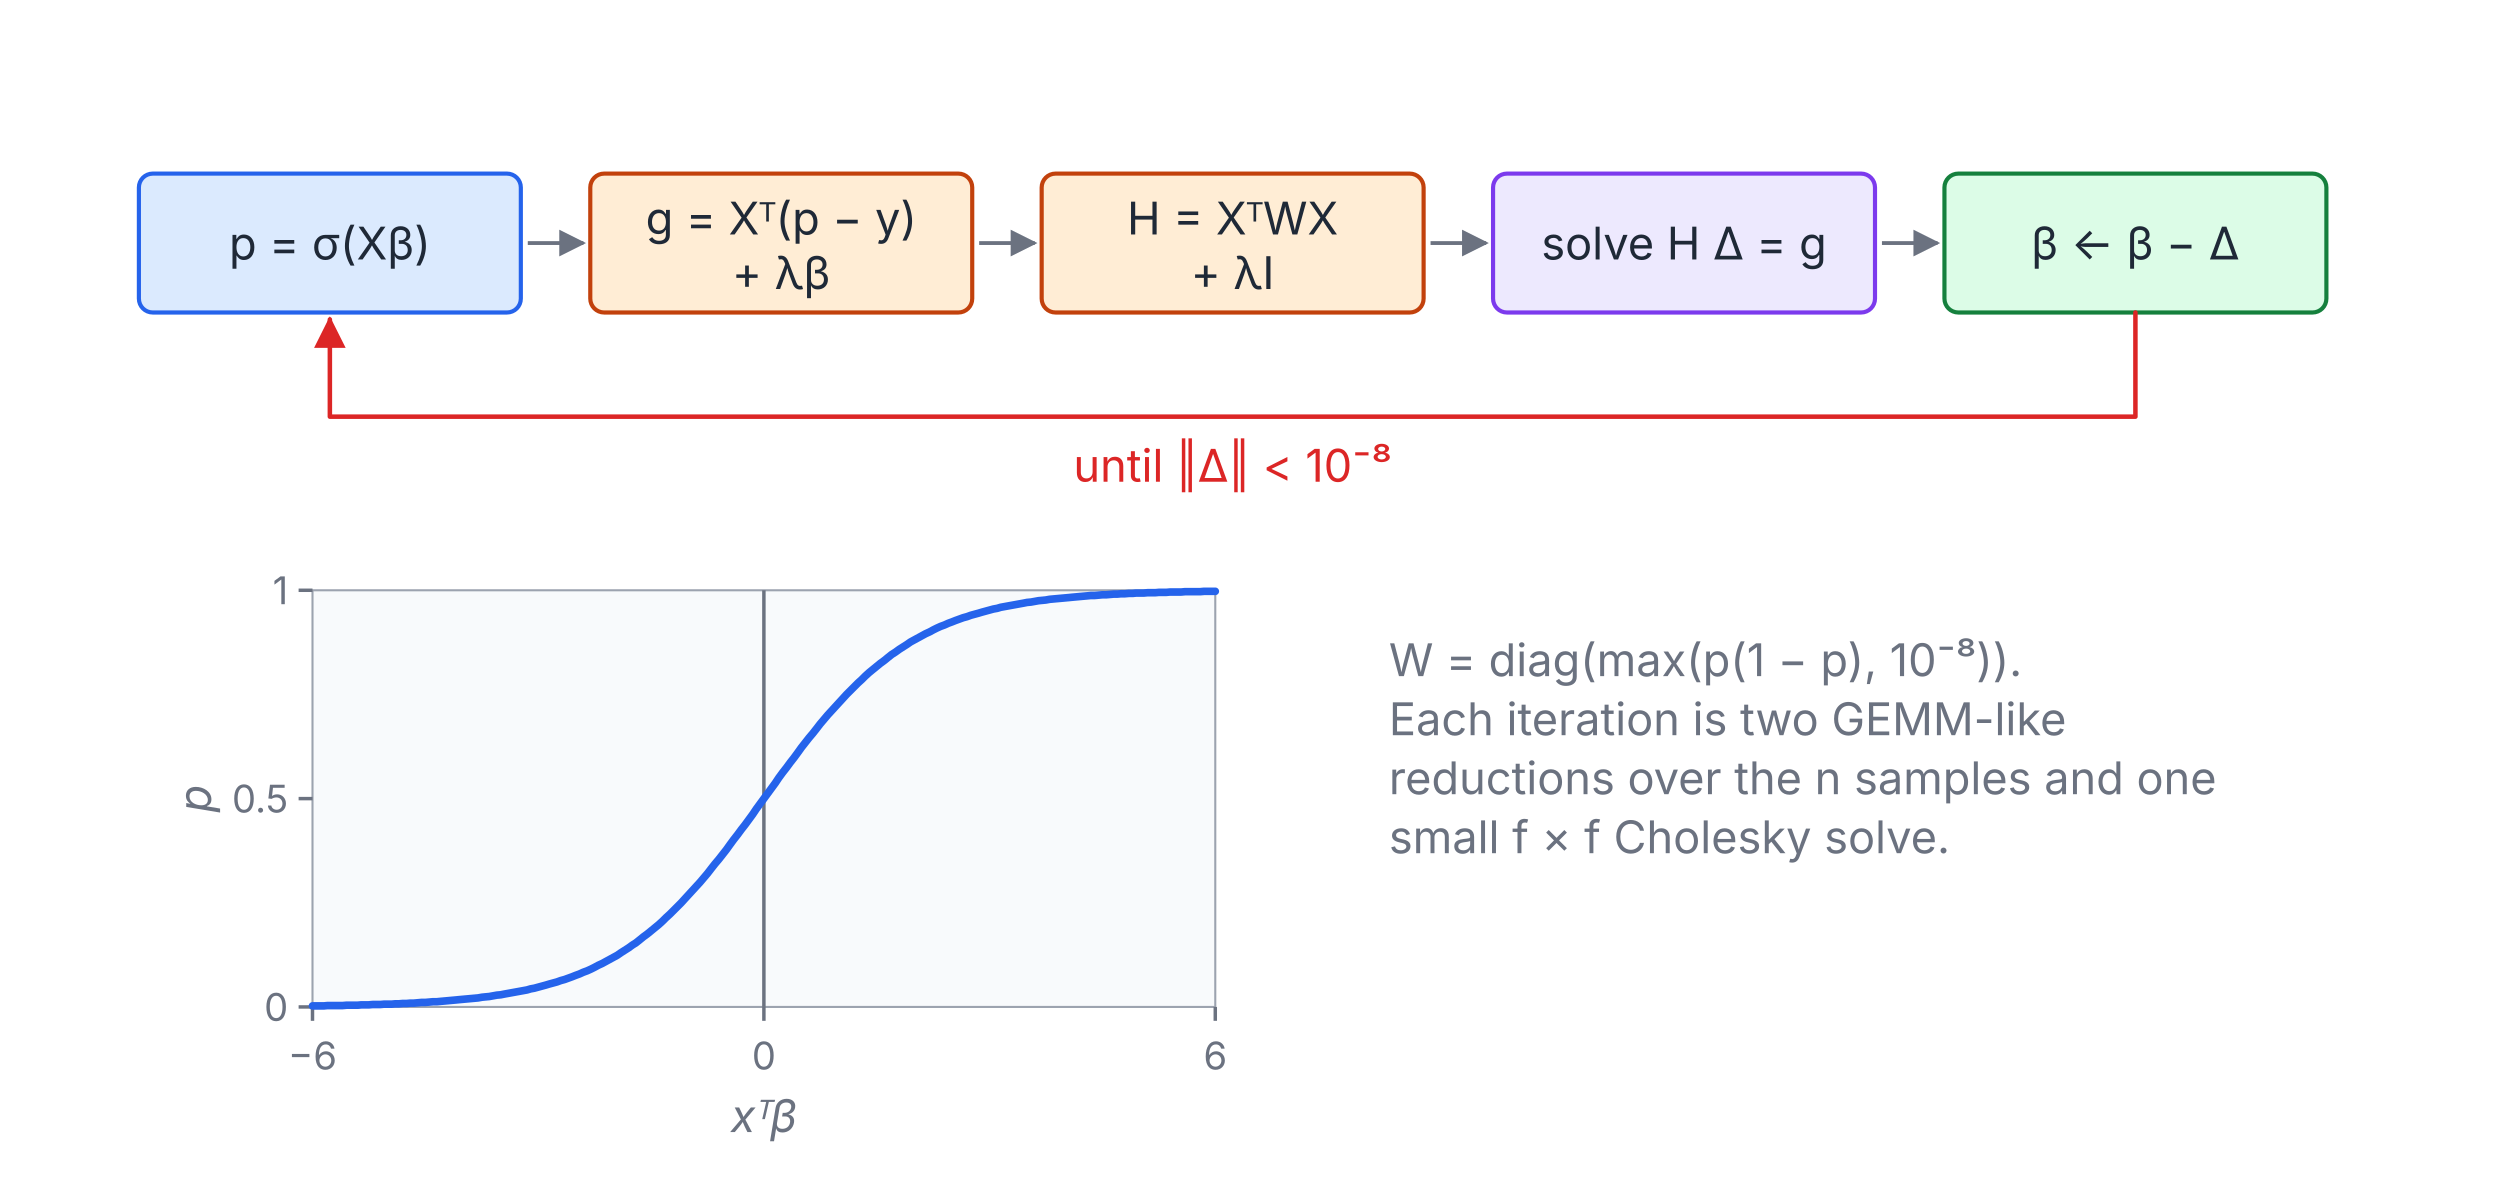
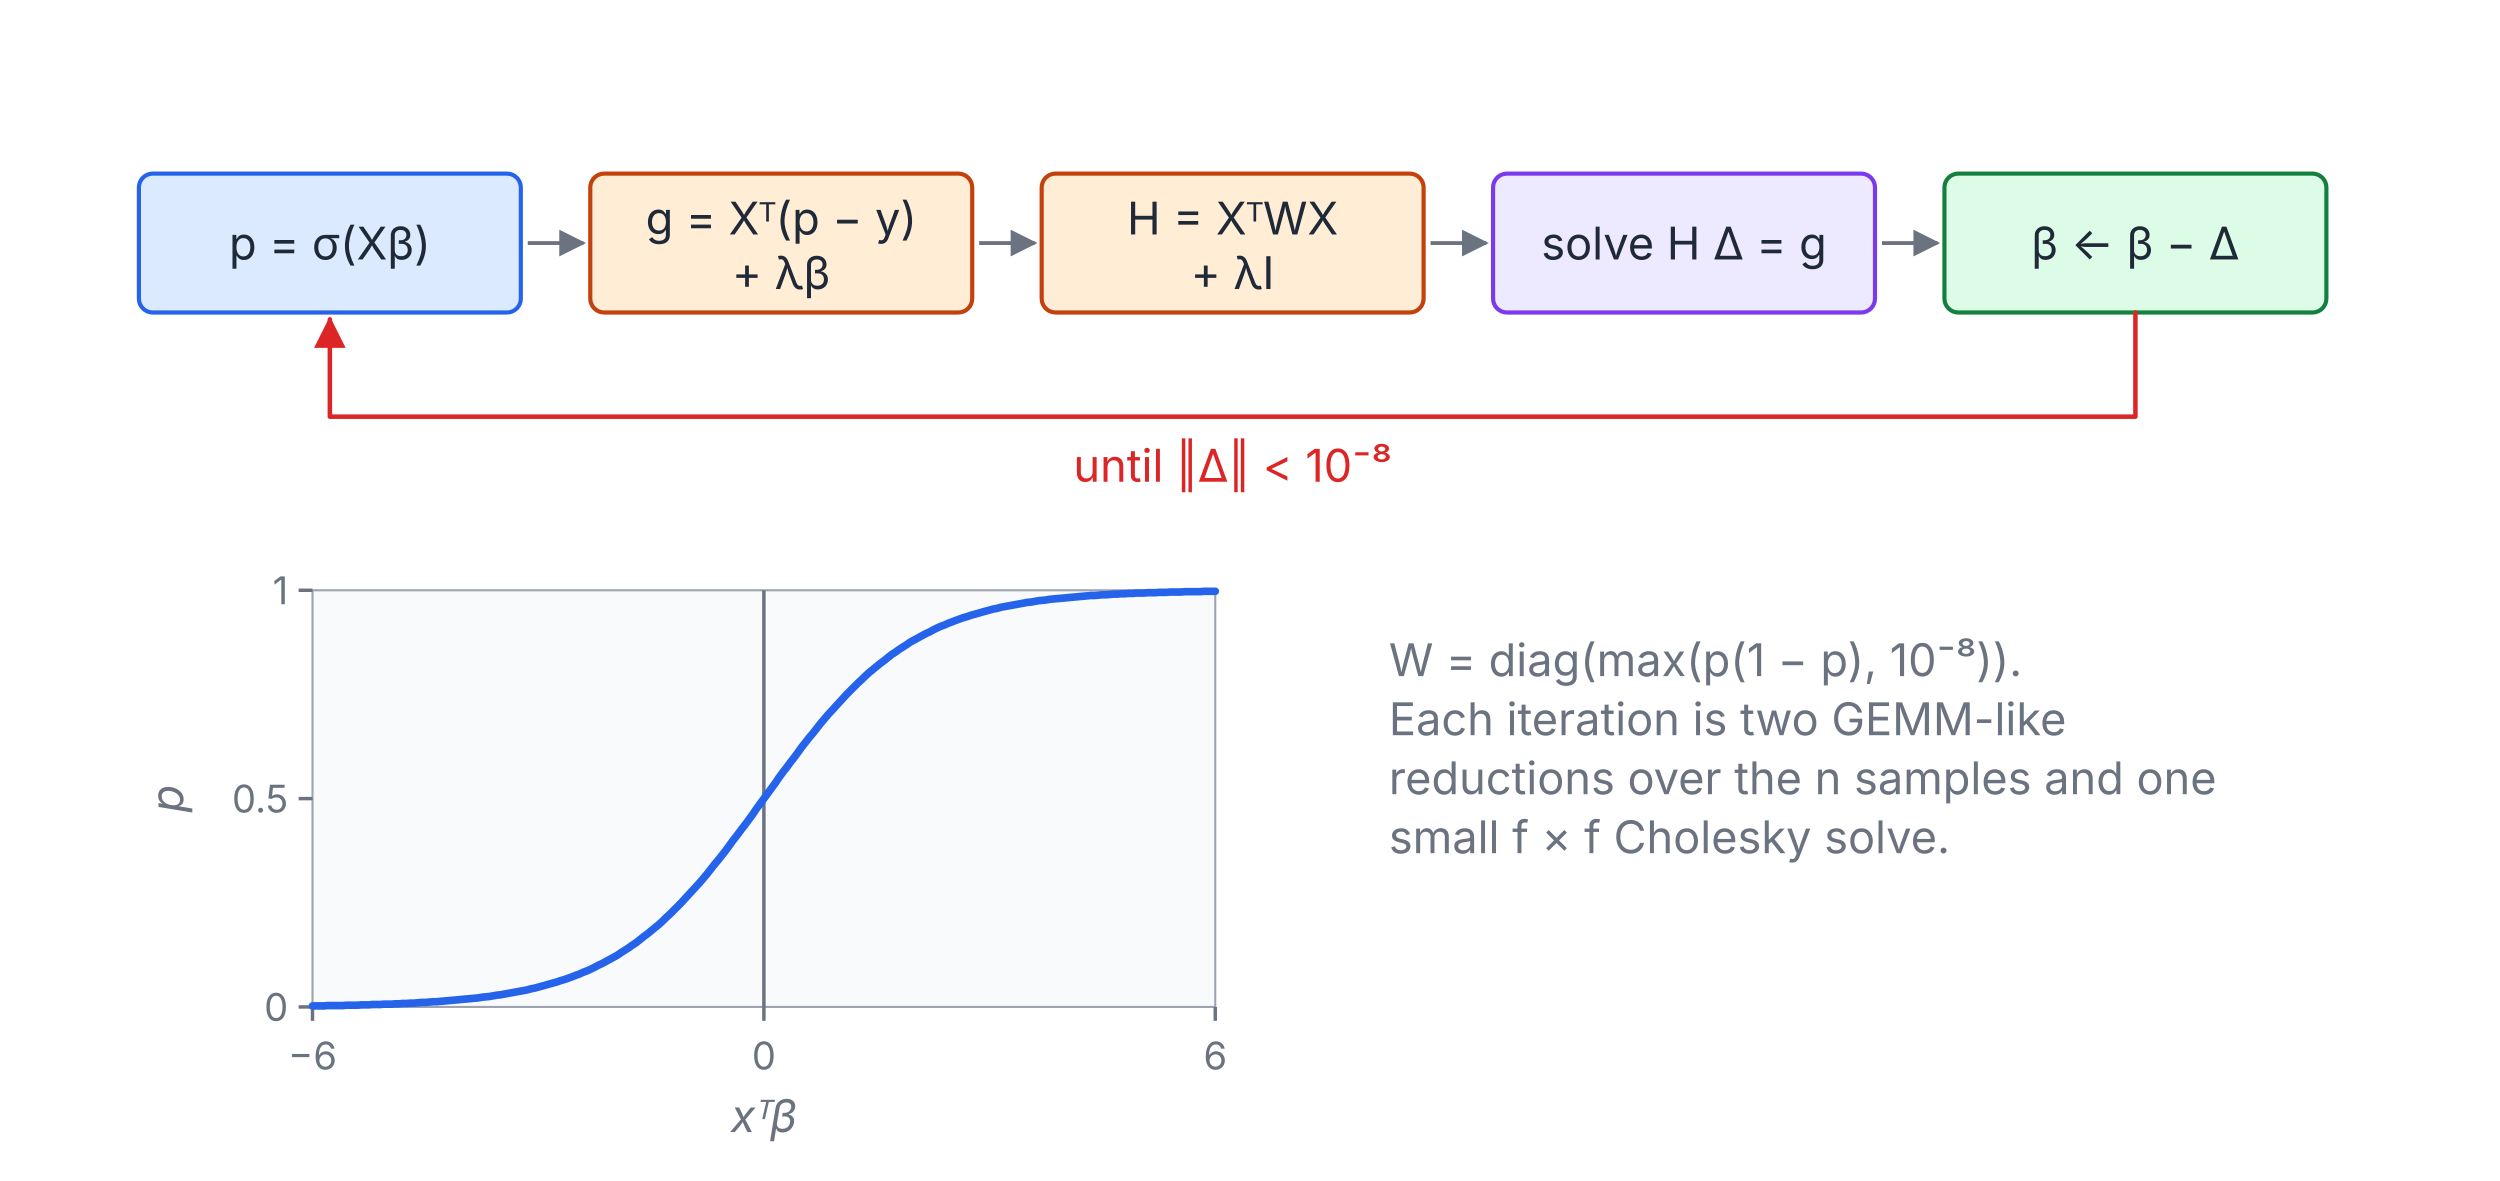
<svg xmlns="http://www.w3.org/2000/svg" viewBox="0 0 720 340" width="720" height="340" class="fig-svg" role="img">
  <style>.fig-paper{fill:var(--fig-paper,#ffffff)}.fig-panel{fill:var(--fig-panel,#f8fafc)}.fig-none{fill:none}.s-ink{stroke:var(--fig-ink,#1f2937)}.t-ink{fill:var(--fig-ink,#1f2937)}.f-ink{fill:var(--fig-ink-soft,#f3f4f6)}.f-ink2{fill:var(--fig-ink-mid,#e5e7eb)}.k-ink{fill:var(--fig-ink,#1f2937)}.s-muted{stroke:var(--fig-muted,#6b7280)}.t-muted{fill:var(--fig-muted,#6b7280)}.f-muted{fill:var(--fig-muted-soft,#f9fafb)}.f-muted2{fill:var(--fig-muted-mid,#e5e7eb)}.k-muted{fill:var(--fig-muted,#6b7280)}.s-line{stroke:var(--fig-line,#9ca3af)}.t-line{fill:var(--fig-line,#9ca3af)}.f-line{fill:var(--fig-line-soft,#f3f4f6)}.f-line2{fill:var(--fig-line-mid,#d1d5db)}.k-line{fill:var(--fig-line,#9ca3af)}.s-a{stroke:var(--fig-a,#2563eb)}.t-a{fill:var(--fig-a,#2563eb)}.f-a{fill:var(--fig-a-soft,#dbeafe)}.f-a2{fill:var(--fig-a-mid,#93c5fd)}.k-a{fill:var(--fig-a,#2563eb)}.s-b{stroke:var(--fig-b,#c2410c)}.t-b{fill:var(--fig-b,#c2410c)}.f-b{fill:var(--fig-b-soft,#ffedd5)}.f-b2{fill:var(--fig-b-mid,#fdba74)}.k-b{fill:var(--fig-b,#c2410c)}.s-c{stroke:var(--fig-c,#15803d)}.t-c{fill:var(--fig-c,#15803d)}.f-c{fill:var(--fig-c-soft,#dcfce7)}.f-c2{fill:var(--fig-c-mid,#86efac)}.k-c{fill:var(--fig-c,#15803d)}.s-d{stroke:var(--fig-d,#7c3aed)}.t-d{fill:var(--fig-d,#7c3aed)}.f-d{fill:var(--fig-d-soft,#ede9fe)}.f-d2{fill:var(--fig-d-mid,#c4b5fd)}.k-d{fill:var(--fig-d,#7c3aed)}.s-hl{stroke:var(--fig-hl,#dc2626)}.t-hl{fill:var(--fig-hl,#dc2626)}.f-hl{fill:var(--fig-hl-soft,#fee2e2)}.f-hl2{fill:var(--fig-hl-mid,#fca5a5)}.k-hl{fill:var(--fig-hl,#dc2626)}.fig-txt{font-family:Inter,system-ui,-apple-system,'Segoe UI',sans-serif;font-size:15px}.fig-mono{font-family:'Ubuntu Mono',ui-monospace,Menlo,monospace;font-size:15px}.fig-small{font-size:13px}.fig-tiny{font-size:11px}.fig-big{font-size:17px}.fig-plate{fill:var(--fig-paper,#ffffff);fill-opacity:.92}.fig-bold{font-weight:600}.fig-it{font-style:italic}</style>
  <defs>
    <marker id="leetgpu-034-logistic-regression-ah-ink" viewBox="0 0 10 10" refX="9" refY="5" markerWidth="7" markerHeight="7" orient="auto-start-reverse">
      <path d="M0,0 L10,5 L0,10 z" class="k-ink" />
    </marker>
    <marker id="leetgpu-034-logistic-regression-ah-muted" viewBox="0 0 10 10" refX="9" refY="5" markerWidth="7" markerHeight="7" orient="auto-start-reverse">
      <path d="M0,0 L10,5 L0,10 z" class="k-muted" />
    </marker>
    <marker id="leetgpu-034-logistic-regression-ah-a" viewBox="0 0 10 10" refX="9" refY="5" markerWidth="7" markerHeight="7" orient="auto-start-reverse">
      <path d="M0,0 L10,5 L0,10 z" class="k-a" />
    </marker>
    <marker id="leetgpu-034-logistic-regression-ah-b" viewBox="0 0 10 10" refX="9" refY="5" markerWidth="7" markerHeight="7" orient="auto-start-reverse">
      <path d="M0,0 L10,5 L0,10 z" class="k-b" />
    </marker>
    <marker id="leetgpu-034-logistic-regression-ah-c" viewBox="0 0 10 10" refX="9" refY="5" markerWidth="7" markerHeight="7" orient="auto-start-reverse">
      <path d="M0,0 L10,5 L0,10 z" class="k-c" />
    </marker>
    <marker id="leetgpu-034-logistic-regression-ah-d" viewBox="0 0 10 10" refX="9" refY="5" markerWidth="7" markerHeight="7" orient="auto-start-reverse">
      <path d="M0,0 L10,5 L0,10 z" class="k-d" />
    </marker>
    <marker id="leetgpu-034-logistic-regression-ah-hl" viewBox="0 0 10 10" refX="9" refY="5" markerWidth="7" markerHeight="7" orient="auto-start-reverse">
      <path d="M0,0 L10,5 L0,10 z" class="k-hl" />
    </marker>
  </defs>
  <rect x="0" y="0" width="720" height="340" class="fig-paper" />
  <rect x="40" y="50" width="110" height="40" rx="4" class="f-a s-a" stroke-width="1.2" />
  <text x="95" y="70" text-anchor="middle" dominant-baseline="central" class="fig-txt t-ink fig-small">p = σ(Xβ)</text>
  <rect x="170" y="50" width="110" height="40" rx="4" class="f-b s-b" stroke-width="1.2" />
  <text x="225" y="61.5" text-anchor="middle" dominant-baseline="central" class="fig-txt t-ink fig-small">g = Xᵀ(p − y)</text>
  <text x="225" y="78.5" text-anchor="middle" dominant-baseline="central" class="fig-txt t-ink fig-small">+ λβ</text>
  <line x1="152" y1="70" x2="168" y2="70" class="s-muted" stroke-width="1.1" marker-end="url(#leetgpu-034-logistic-regression-ah-muted)" />
  <rect x="300" y="50" width="110" height="40" rx="4" class="f-b s-b" stroke-width="1.2" />
  <text x="355" y="61.5" text-anchor="middle" dominant-baseline="central" class="fig-txt t-ink fig-small">H = XᵀWX</text>
  <text x="355" y="78.5" text-anchor="middle" dominant-baseline="central" class="fig-txt t-ink fig-small">+ λI</text>
  <line x1="282" y1="70" x2="298" y2="70" class="s-muted" stroke-width="1.1" marker-end="url(#leetgpu-034-logistic-regression-ah-muted)" />
  <rect x="430" y="50" width="110" height="40" rx="4" class="f-d s-d" stroke-width="1.2" />
  <text x="485" y="70" text-anchor="middle" dominant-baseline="central" class="fig-txt t-ink fig-small">solve H Δ = g</text>
  <line x1="412" y1="70" x2="428" y2="70" class="s-muted" stroke-width="1.1" marker-end="url(#leetgpu-034-logistic-regression-ah-muted)" />
  <rect x="560" y="50" width="110" height="40" rx="4" class="f-c s-c" stroke-width="1.2" />
  <text x="615" y="70" text-anchor="middle" dominant-baseline="central" class="fig-txt t-ink fig-small">β ← β − Δ</text>
  <line x1="542" y1="70" x2="558" y2="70" class="s-muted" stroke-width="1.1" marker-end="url(#leetgpu-034-logistic-regression-ah-muted)" />
  <path d="M615.0,90.0 L615.0,120.0 L95.0,120.0 L95.0,92.0" class="fig-none s-hl" stroke-width="1.3" stroke-linejoin="round" stroke-linecap="round" marker-end="url(#leetgpu-034-logistic-regression-ah-hl)" />
  <text x="355" y="134" text-anchor="middle" dominant-baseline="central" class="fig-txt t-hl fig-small">until ‖Δ‖ &lt; 10⁻⁸</text>
  <rect x="90" y="170" width="260" height="120" rx="0" class="fig-panel s-line" stroke-width="0.6" />
  <line x1="220" y1="170" x2="220" y2="290" class="s-muted" stroke-width="1" />
  <line x1="90" y1="290" x2="90" y2="294" class="s-muted" stroke-width="1" />
  <text x="90" y="304" text-anchor="middle" dominant-baseline="central" class="fig-txt t-muted fig-tiny">−6</text>
  <line x1="220" y1="290" x2="220" y2="294" class="s-muted" stroke-width="1" />
  <text x="220" y="304" text-anchor="middle" dominant-baseline="central" class="fig-txt t-muted fig-tiny">0</text>
  <line x1="350" y1="290" x2="350" y2="294" class="s-muted" stroke-width="1" />
  <text x="350" y="304" text-anchor="middle" dominant-baseline="central" class="fig-txt t-muted fig-tiny">6</text>
  <line x1="86" y1="290" x2="90" y2="290" class="s-muted" stroke-width="1" />
  <text x="83" y="290" text-anchor="end" dominant-baseline="central" class="fig-txt t-muted fig-tiny">0</text>
  <line x1="86" y1="230" x2="90" y2="230" class="s-muted" stroke-width="1" />
  <text x="83" y="230" text-anchor="end" dominant-baseline="central" class="fig-txt t-muted fig-tiny">0.5</text>
  <line x1="86" y1="170" x2="90" y2="170" class="s-muted" stroke-width="1" />
  <text x="83" y="170" text-anchor="end" dominant-baseline="central" class="fig-txt t-muted fig-tiny">1</text>
  <text x="220" y="320" text-anchor="middle" dominant-baseline="central" class="fig-txt t-muted fig-small fig-it">xᵀβ</text>
-   <text x="56" y="230" text-anchor="middle" dominant-baseline="central" class="fig-txt t-muted fig-small fig-it" transform="rotate(-90 56 230)">p</text>
+   <text x="48" y="230" text-anchor="middle" dominant-baseline="central" class="fig-txt t-muted fig-small fig-it" transform="rotate(-90 48 230)">p</text>
  <path d="M90.0,289.7 L91.1,289.7 L92.2,289.7 L93.3,289.7 L94.3,289.6 L95.4,289.6 L96.5,289.6 L97.6,289.6 L98.7,289.6 L99.8,289.5 L100.8,289.5 L101.9,289.5 L103.0,289.5 L104.1,289.4 L105.2,289.4 L106.2,289.4 L107.3,289.3 L108.4,289.3 L109.5,289.3 L110.6,289.2 L111.7,289.2 L112.8,289.2 L113.8,289.1 L114.9,289.1 L116.0,289.0 L117.1,289.0 L118.2,288.9 L119.2,288.9 L120.3,288.8 L121.4,288.7 L122.5,288.7 L123.6,288.6 L124.7,288.5 L125.8,288.5 L126.8,288.4 L127.9,288.3 L129.0,288.2 L130.1,288.1 L131.2,288.0 L132.2,287.9 L133.3,287.8 L134.4,287.7 L135.5,287.6 L136.6,287.5 L137.7,287.4 L138.8,287.2 L139.8,287.1 L140.9,287.0 L142.0,286.8 L143.1,286.6 L144.2,286.5 L145.2,286.3 L146.3,286.1 L147.4,285.9 L148.5,285.7 L149.6,285.5 L150.7,285.3 L151.8,285.1 L152.8,284.8 L153.9,284.6 L155.0,284.3 L156.1,284.0 L157.2,283.7 L158.2,283.4 L159.3,283.1 L160.4,282.8 L161.5,282.4 L162.6,282.1 L163.7,281.7 L164.8,281.3 L165.8,280.9 L166.9,280.5 L168.0,280.0 L169.1,279.6 L170.2,279.1 L171.2,278.6 L172.3,278.0 L173.4,277.5 L174.5,276.9 L175.6,276.3 L176.7,275.7 L177.8,275.1 L178.8,274.4 L179.9,273.7 L181.0,273.0 L182.1,272.2 L183.2,271.5 L184.2,270.7 L185.3,269.8 L186.4,269.0 L187.5,268.1 L188.6,267.2 L189.7,266.3 L190.8,265.3 L191.8,264.3 L192.9,263.3 L194.0,262.2 L195.1,261.1 L196.2,260.0 L197.2,258.9 L198.3,257.7 L199.4,256.5 L200.5,255.3 L201.6,254.1 L202.7,252.8 L203.8,251.5 L204.8,250.2 L205.9,248.8 L207.0,247.5 L208.1,246.1 L209.2,244.7 L210.2,243.3 L211.3,241.8 L212.4,240.4 L213.5,238.9 L214.6,237.5 L215.7,236.0 L216.8,234.5 L217.8,233.0 L218.9,231.5 L220.0,230.0 L221.1,228.5 L222.2,227.0 L223.3,225.5 L224.3,224.0 L225.4,222.5 L226.5,221.1 L227.6,219.6 L228.7,218.2 L229.8,216.7 L230.8,215.3 L231.9,213.9 L233.0,212.5 L234.1,211.2 L235.2,209.8 L236.2,208.5 L237.3,207.2 L238.4,205.9 L239.5,204.7 L240.6,203.5 L241.7,202.3 L242.8,201.1 L243.8,200.0 L244.9,198.9 L246.0,197.8 L247.1,196.7 L248.2,195.7 L249.2,194.7 L250.3,193.7 L251.4,192.8 L252.5,191.9 L253.6,191.0 L254.7,190.2 L255.8,189.3 L256.8,188.5 L257.9,187.8 L259.0,187.0 L260.1,186.3 L261.2,185.6 L262.2,184.9 L263.3,184.3 L264.4,183.7 L265.5,183.1 L266.6,182.5 L267.7,182.0 L268.8,181.4 L269.8,180.9 L270.9,180.4 L272.0,180.0 L273.1,179.5 L274.2,179.1 L275.2,178.7 L276.3,178.3 L277.4,177.9 L278.5,177.6 L279.6,177.2 L280.7,176.9 L281.8,176.6 L282.8,176.3 L283.9,176.0 L285.0,175.7 L286.1,175.4 L287.2,175.2 L288.2,174.9 L289.3,174.7 L290.4,174.5 L291.5,174.3 L292.6,174.1 L293.7,173.9 L294.8,173.7 L295.8,173.5 L296.9,173.4 L298.0,173.2 L299.1,173.0 L300.2,172.9 L301.2,172.8 L302.3,172.6 L303.4,172.5 L304.5,172.4 L305.6,172.3 L306.7,172.2 L307.8,172.1 L308.8,172.0 L309.9,171.9 L311.0,171.8 L312.1,171.7 L313.2,171.6 L314.2,171.5 L315.3,171.5 L316.4,171.4 L317.5,171.3 L318.6,171.3 L319.7,171.2 L320.8,171.1 L321.8,171.1 L322.9,171.0 L324.0,171.0 L325.1,170.9 L326.2,170.9 L327.2,170.8 L328.3,170.8 L329.4,170.8 L330.5,170.7 L331.6,170.7 L332.7,170.7 L333.8,170.6 L334.8,170.6 L335.9,170.6 L337.0,170.5 L338.1,170.5 L339.2,170.5 L340.2,170.5 L341.3,170.4 L342.4,170.4 L343.5,170.4 L344.6,170.4 L345.7,170.4 L346.8,170.3 L347.8,170.3 L348.9,170.3 L350.0,170.3" class="fig-none s-a" stroke-width="2.2" stroke-linejoin="round" stroke-linecap="round" />
  <text x="400" y="190" text-anchor="start" dominant-baseline="central" class="fig-txt t-muted fig-small">W = diag(max(p(1 − p), 10⁻⁸)).</text>
  <text x="400" y="207" text-anchor="start" dominant-baseline="central" class="fig-txt t-muted fig-small">Each iteration is two GEMM-like</text>
  <text x="400" y="224" text-anchor="start" dominant-baseline="central" class="fig-txt t-muted fig-small">reductions over the n samples and one</text>
  <text x="400" y="241" text-anchor="start" dominant-baseline="central" class="fig-txt t-muted fig-small">small f × f Cholesky solve.</text>
</svg>
